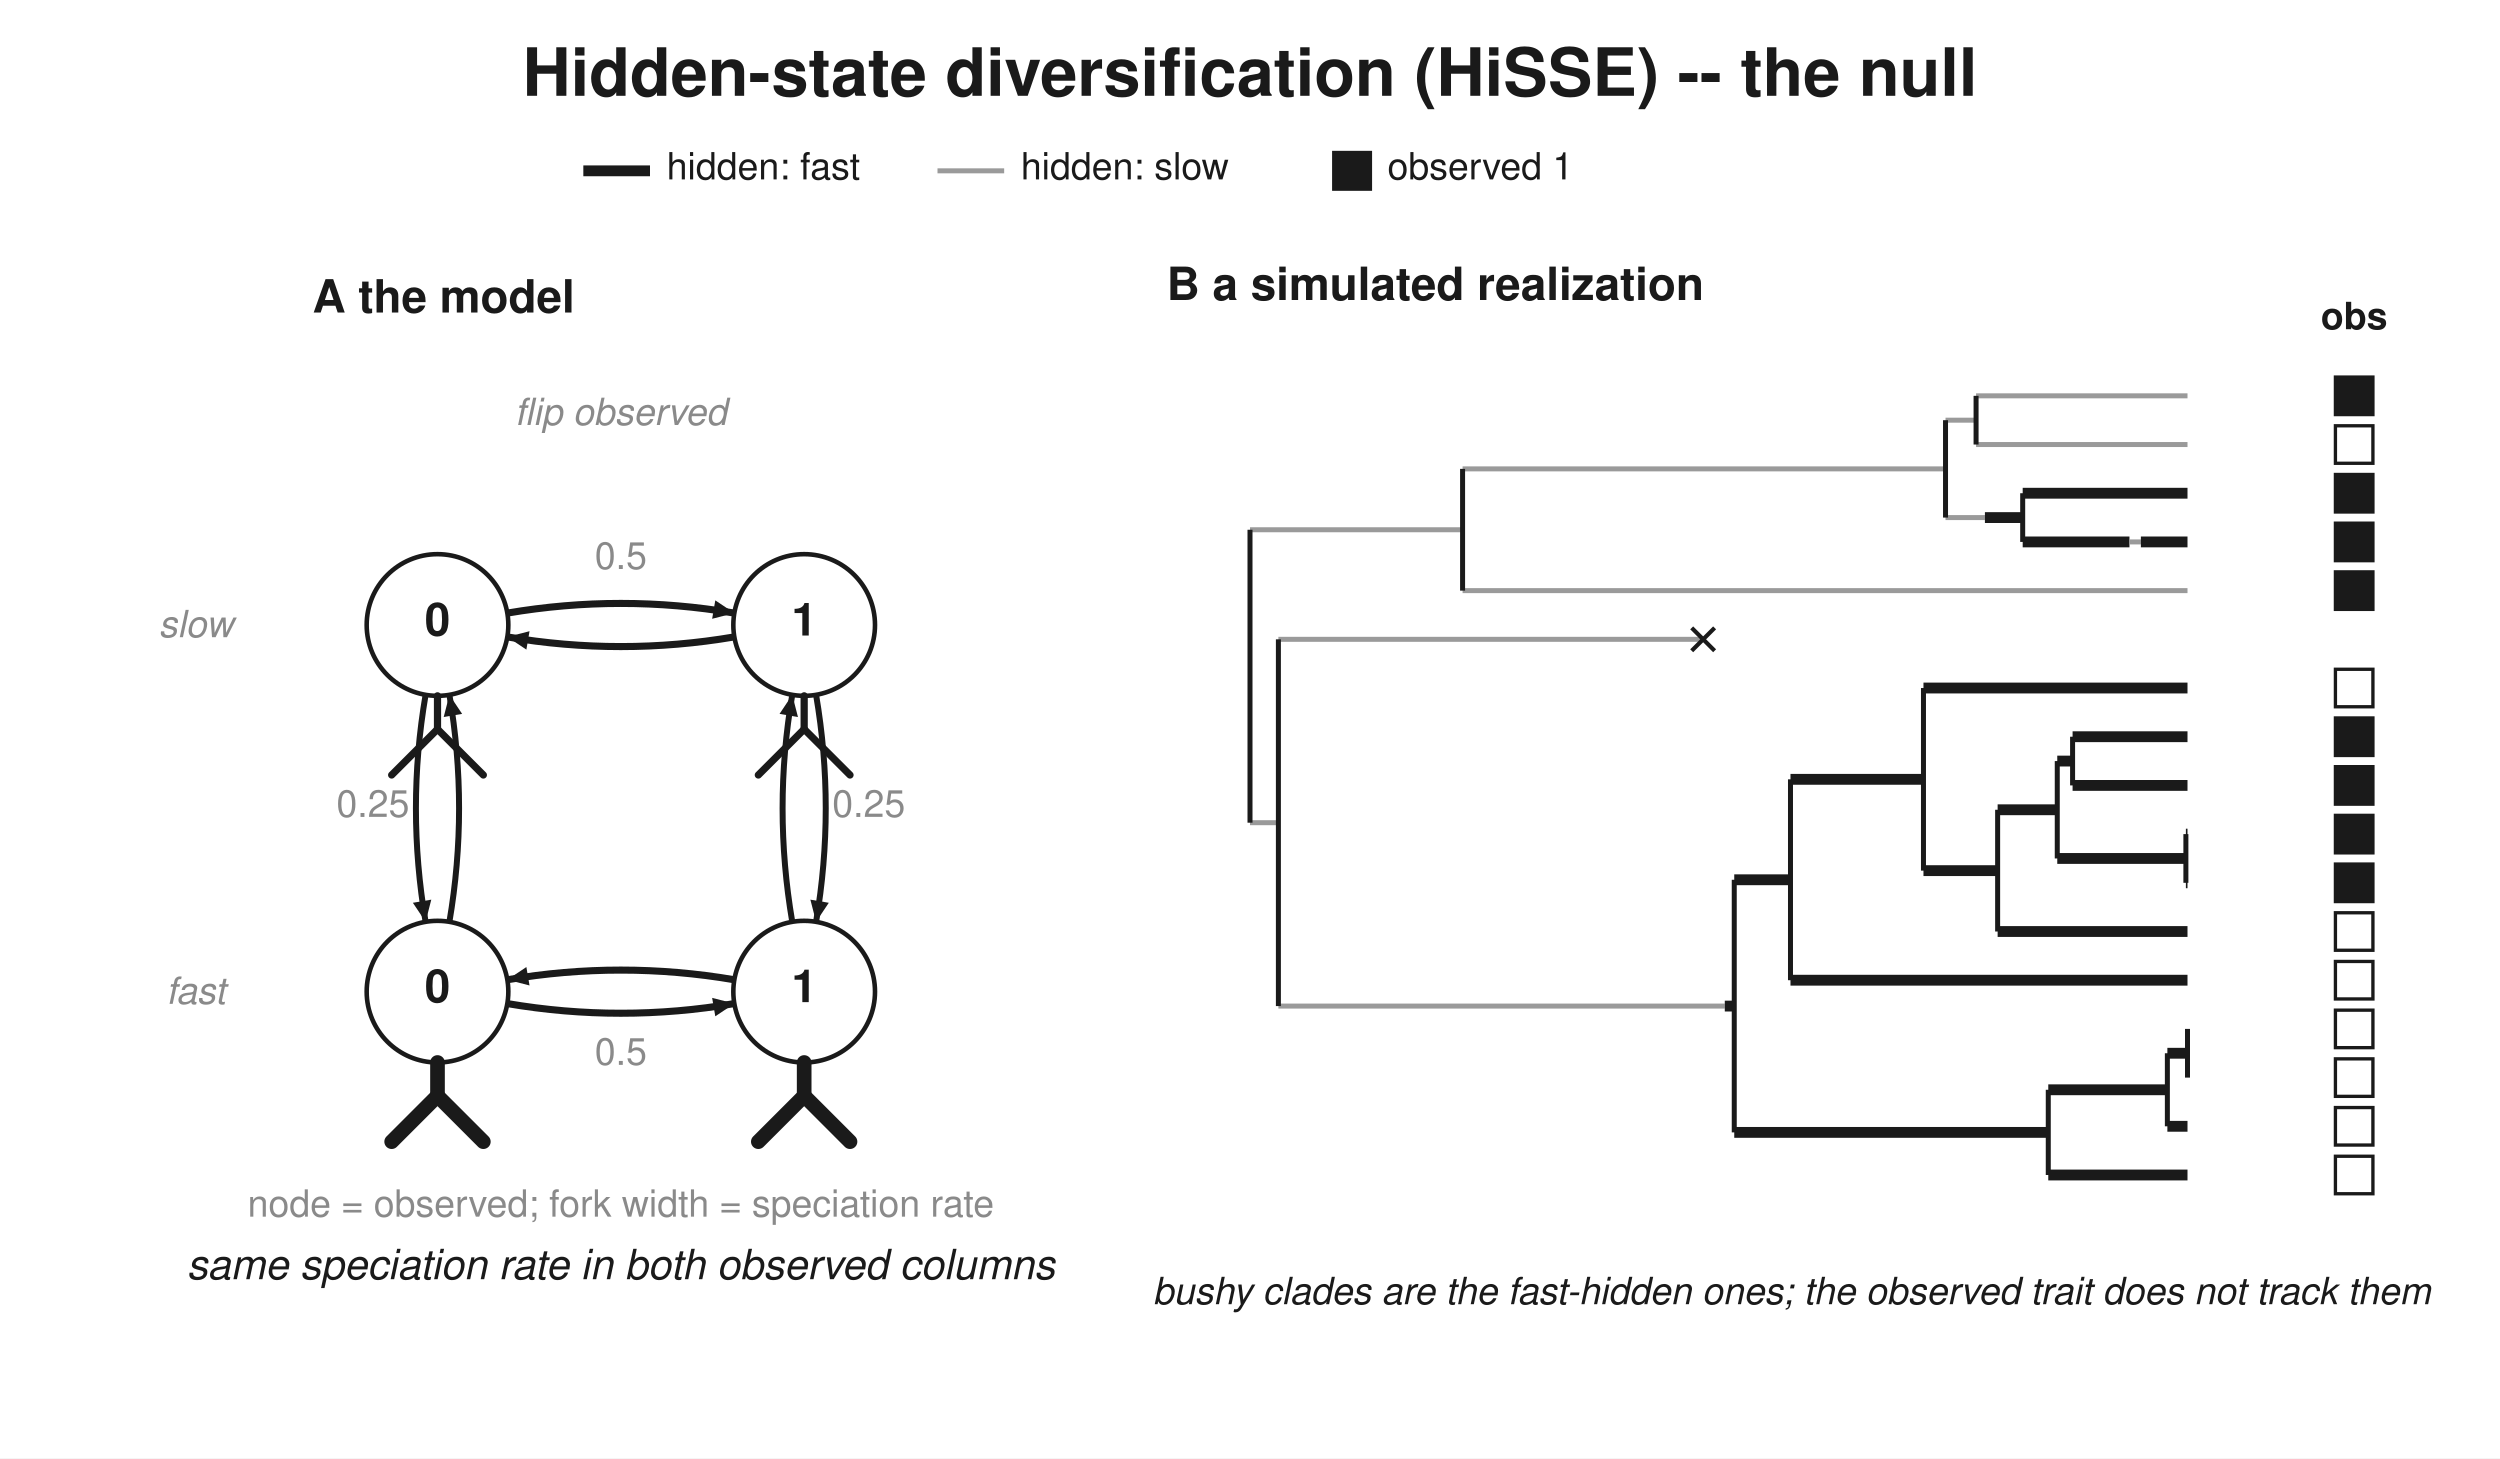
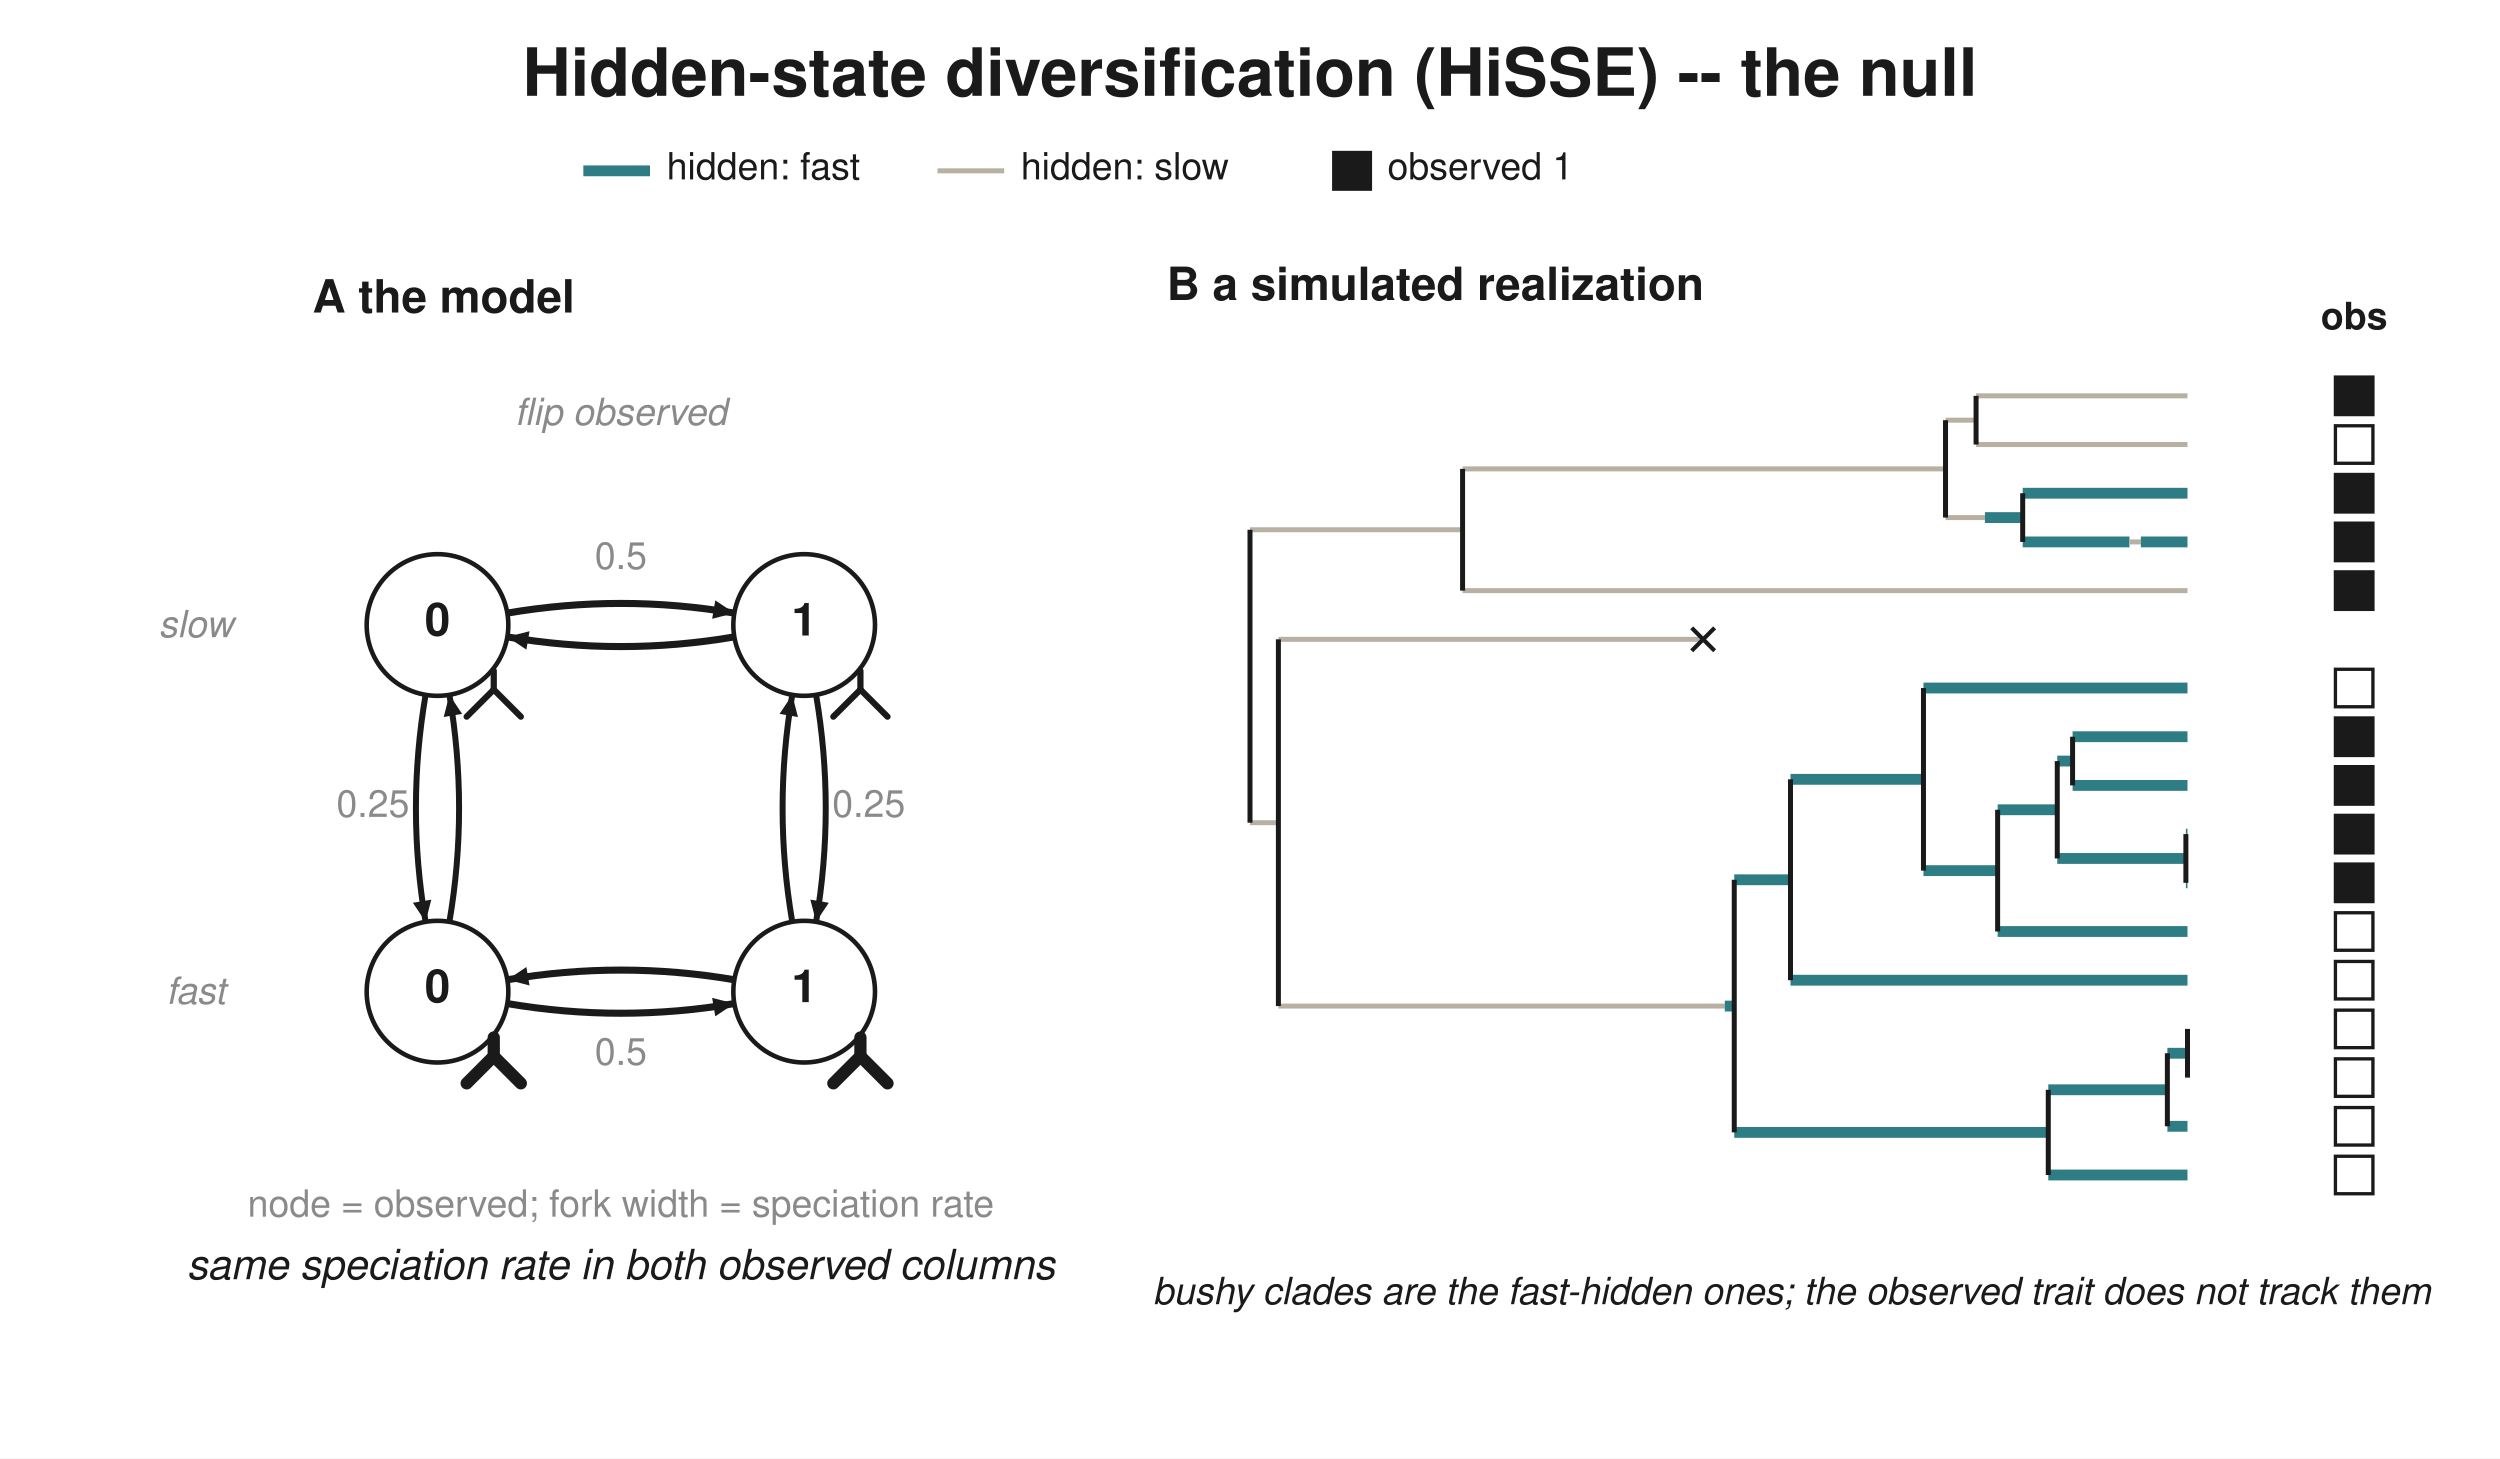
<svg xmlns="http://www.w3.org/2000/svg" width="1200" height="700" viewBox="0 0 1200 700">
  <defs>
</defs>
  <rect x="0" y="0" width="1200" height="700" fill="white" />
  <text x="600.0" y="46" font-size="32" font-family="Helvetica" text-anchor="middle" font-weight="bold" fill="#1a1a1a">Hidden-state diversification (HiSSE) -- the null</text>
-   <path d="M280.0,82 L312.0,82" stroke="#1a1a1a" stroke-width="5.2" />
+   <path d="M280.0,82 L312.0,82" stroke="#2f7d84" stroke-width="5.2" />
  <text x="320.0" y="82" font-size="18" font-family="Helvetica" text-anchor="start" dominant-baseline="central" fill="#1a1a1a">hidden: fast</text>
-   <path d="M450.0,82 L482.0,82" stroke="#9a9a9a" stroke-width="2.4" />
+   <path d="M450.0,82 L482.0,82" stroke="#b9b0a4" stroke-width="2.4" />
  <text x="490.0" y="82" font-size="18" font-family="Helvetica" text-anchor="start" dominant-baseline="central" fill="#1a1a1a">hidden: slow</text>
  <rect x="640.0" y="73" width="18" height="18" fill="#1a1a1a" stroke="#1a1a1a" stroke-width="1.2" />
  <text x="666.0" y="82" font-size="18" font-family="Helvetica" text-anchor="start" dominant-baseline="central" fill="#1a1a1a">observed 1</text>
  <text x="150" y="150" font-size="22" font-family="Helvetica" text-anchor="start" fill="#1a1a1a" font-weight="bold">A   the model</text>
  <path d="M243.517,294.287 Q298.0,285.0,352.483,294.287" fill="none" stroke="#1a1a1a" stroke-width="3.4" stroke-linecap="round" />
  <path d="M352.483,294.287 L341.829,297.021 L343.336,288.178 Z" fill="#1a1a1a" />
  <text x="298.0" y="269.0" font-size="18" font-family="Helvetica" text-anchor="middle" dominant-baseline="central" fill="#8a8a8a">0.5</text>
  <path d="M352.483,305.713 Q298.0,315.0,243.517,305.713" fill="none" stroke="#1a1a1a" stroke-width="3.4" stroke-linecap="round" />
  <path d="M243.517,305.713 L254.171,302.979 L252.664,311.822 Z" fill="#1a1a1a" />
  <path d="M243.517,481.713 Q298.0,491.0,352.483,481.713" fill="none" stroke="#1a1a1a" stroke-width="3.4" stroke-linecap="round" />
  <path d="M352.483,481.713 L343.336,487.822 L341.829,478.979 Z" fill="#1a1a1a" />
  <text x="298.0" y="507.0" font-size="18" font-family="Helvetica" text-anchor="middle" dominant-baseline="central" fill="#8a8a8a">0.5</text>
  <path d="M352.483,470.287 Q298.0,461.0,243.517,470.287" fill="none" stroke="#1a1a1a" stroke-width="3.4" stroke-linecap="round" />
  <path d="M243.517,470.287 L252.664,464.178 L254.171,473.021 Z" fill="#1a1a1a" />
  <path d="M204.287,333.517 Q195.0,388.0,204.287,442.483" fill="none" stroke="#1a1a1a" stroke-width="2.873" stroke-linecap="round" />
  <path d="M204.287,442.483 L198.178,433.336 L207.021,431.829 Z" fill="#1a1a1a" />
  <text x="179.0" y="388.0" font-size="18" font-family="Helvetica" text-anchor="middle" dominant-baseline="central" fill="#8a8a8a">0.25</text>
  <path d="M215.713,442.483 Q225.0,388.0,215.713,333.517" fill="none" stroke="#1a1a1a" stroke-width="2.873" stroke-linecap="round" />
  <path d="M215.713,333.517 L221.822,342.664 L212.979,344.171 Z" fill="#1a1a1a" />
  <path d="M391.713,333.517 Q401.0,388.0,391.713,442.483" fill="none" stroke="#1a1a1a" stroke-width="2.873" stroke-linecap="round" />
  <path d="M391.713,442.483 L388.979,431.829 L397.822,433.336 Z" fill="#1a1a1a" />
  <text x="417.0" y="388.0" font-size="18" font-family="Helvetica" text-anchor="middle" dominant-baseline="central" fill="#8a8a8a">0.25</text>
  <path d="M380.287,442.483 Q371.0,388.0,380.287,333.517" fill="none" stroke="#1a1a1a" stroke-width="2.873" stroke-linecap="round" />
  <path d="M380.287,333.517 L383.021,344.171 L374.178,342.664 Z" fill="#1a1a1a" />
  <circle cx="210" cy="300" r="34" fill="white" stroke="#1a1a1a" stroke-width="2.2" />
  <text x="210" y="300" font-size="22" font-family="Helvetica" text-anchor="middle" dominant-baseline="central" fill="#1a1a1a" font-weight="bold">0</text>
-   <path d="M210,334 L210,350" stroke="#1a1a1a" stroke-width="3.47" stroke-linecap="round" />
-   <path d="M210,350 L188,372" stroke="#1a1a1a" stroke-width="3.47" stroke-linecap="round" />
-   <path d="M210,350 L232,372" stroke="#1a1a1a" stroke-width="3.47" stroke-linecap="round" />
+   <path d="M237,322 L237,331" stroke="#1a1a1a" stroke-width="2.99" stroke-linecap="round" />
+   <path d="M237,331 L224,344" stroke="#1a1a1a" stroke-width="2.99" stroke-linecap="round" />
+   <path d="M237,331 L250,344" stroke="#1a1a1a" stroke-width="2.99" stroke-linecap="round" />
  <circle cx="386" cy="300" r="34" fill="white" stroke="#1a1a1a" stroke-width="2.2" />
  <text x="386" y="300" font-size="22" font-family="Helvetica" text-anchor="middle" dominant-baseline="central" fill="#1a1a1a" font-weight="bold">1</text>
-   <path d="M386,334 L386,350" stroke="#1a1a1a" stroke-width="3.47" stroke-linecap="round" />
-   <path d="M386,350 L364,372" stroke="#1a1a1a" stroke-width="3.47" stroke-linecap="round" />
-   <path d="M386,350 L408,372" stroke="#1a1a1a" stroke-width="3.47" stroke-linecap="round" />
+   <path d="M413,322 L413,331" stroke="#1a1a1a" stroke-width="2.99" stroke-linecap="round" />
+   <path d="M413,331 L400,344" stroke="#1a1a1a" stroke-width="2.99" stroke-linecap="round" />
+   <path d="M413,331 L426,344" stroke="#1a1a1a" stroke-width="2.99" stroke-linecap="round" />
  <circle cx="210" cy="476" r="34" fill="white" stroke="#1a1a1a" stroke-width="2.2" />
  <text x="210" y="476" font-size="22" font-family="Helvetica" text-anchor="middle" dominant-baseline="central" fill="#1a1a1a" font-weight="bold">0</text>
-   <path d="M210,510 L210,526" stroke="#1a1a1a" stroke-width="7.04" stroke-linecap="round" />
-   <path d="M210,526 L188,548" stroke="#1a1a1a" stroke-width="7.04" stroke-linecap="round" />
-   <path d="M210,526 L232,548" stroke="#1a1a1a" stroke-width="7.04" stroke-linecap="round" />
+   <path d="M237,498 L237,507" stroke="#1a1a1a" stroke-width="5.88" stroke-linecap="round" />
+   <path d="M237,507 L224,520" stroke="#1a1a1a" stroke-width="5.88" stroke-linecap="round" />
+   <path d="M237,507 L250,520" stroke="#1a1a1a" stroke-width="5.88" stroke-linecap="round" />
  <circle cx="386" cy="476" r="34" fill="white" stroke="#1a1a1a" stroke-width="2.2" />
  <text x="386" y="476" font-size="22" font-family="Helvetica" text-anchor="middle" dominant-baseline="central" fill="#1a1a1a" font-weight="bold">1</text>
-   <path d="M386,510 L386,526" stroke="#1a1a1a" stroke-width="7.04" stroke-linecap="round" />
-   <path d="M386,526 L364,548" stroke="#1a1a1a" stroke-width="7.04" stroke-linecap="round" />
-   <path d="M386,526 L408,548" stroke="#1a1a1a" stroke-width="7.04" stroke-linecap="round" />
+   <path d="M413,498 L413,507" stroke="#1a1a1a" stroke-width="5.88" stroke-linecap="round" />
+   <path d="M413,507 L400,520" stroke="#1a1a1a" stroke-width="5.88" stroke-linecap="round" />
+   <path d="M413,507 L426,520" stroke="#1a1a1a" stroke-width="5.88" stroke-linecap="round" />
  <text x="94" y="300" font-size="18" font-family="Helvetica" text-anchor="middle" dominant-baseline="central" fill="#8a8a8a" font-style="italic">slow</text>
  <text x="94" y="476" font-size="18" font-family="Helvetica" text-anchor="middle" dominant-baseline="central" fill="#8a8a8a" font-style="italic">fast</text>
  <text x="298.0" y="204" font-size="18" font-family="Helvetica" text-anchor="middle" fill="#8a8a8a" font-style="italic">flip observed</text>
  <text x="298.0" y="584" font-size="18" font-family="Helvetica" text-anchor="middle" fill="#8a8a8a">node = observed;  fork width = speciation rate</text>
  <text x="298.0" y="614" font-size="20" font-family="Helvetica" text-anchor="middle" fill="#1a1a1a" font-style="italic">same speciation rate in both observed columns</text>
  <text x="560" y="144" font-size="22" font-family="Helvetica" text-anchor="start" fill="#1a1a1a" font-weight="bold">B   a simulated realization</text>
-   <path d="M600.0,254.281 L702.039,254.281" stroke="#9a9a9a" stroke-width="2.4" stroke-linecap="butt" />
-   <path d="M600.0,394.896 L613.627,394.896" stroke="#9a9a9a" stroke-width="2.4" stroke-linecap="butt" />
-   <path d="M702.039,225.062 L933.854,225.062" stroke="#9a9a9a" stroke-width="2.4" stroke-linecap="butt" />
-   <path d="M702.039,283.5 L1050.0,283.5" stroke="#9a9a9a" stroke-width="2.4" stroke-linecap="butt" />
-   <path d="M613.627,306.875 L817.512,306.875" stroke="#9a9a9a" stroke-width="2.4" stroke-linecap="butt" />
+   <path d="M600.0,254.281 L702.039,254.281" stroke="#b9b0a4" stroke-width="2.4" stroke-linecap="butt" />
+   <path d="M600.0,394.896 L613.627,394.896" stroke="#b9b0a4" stroke-width="2.4" stroke-linecap="butt" />
+   <path d="M702.039,225.062 L933.854,225.062" stroke="#b9b0a4" stroke-width="2.4" stroke-linecap="butt" />
+   <path d="M702.039,283.5 L1050.0,283.5" stroke="#b9b0a4" stroke-width="2.4" stroke-linecap="butt" />
+   <path d="M613.627,306.875 L817.512,306.875" stroke="#b9b0a4" stroke-width="2.4" stroke-linecap="butt" />
  <path d="M812.012,301.375 L823.012,312.375" stroke="#1a1a1a" stroke-width="2.0" />
  <path d="M812.012,312.375 L823.012,301.375" stroke="#1a1a1a" stroke-width="2.0" />
-   <path d="M613.627,482.918 L827.899,482.918" stroke="#9a9a9a" stroke-width="2.4" stroke-linecap="butt" />
-   <path d="M827.899,482.918 L832.439,482.918" stroke="#1a1a1a" stroke-width="5.2" stroke-linecap="butt" />
-   <path d="M933.854,201.688 L948.513,201.688" stroke="#9a9a9a" stroke-width="2.4" stroke-linecap="butt" />
-   <path d="M933.854,248.438 L952.759,248.438" stroke="#9a9a9a" stroke-width="2.4" stroke-linecap="butt" />
-   <path d="M952.759,248.438 L970.892,248.438" stroke="#1a1a1a" stroke-width="5.2" stroke-linecap="butt" />
-   <path d="M832.439,422.289 L859.434,422.289" stroke="#1a1a1a" stroke-width="5.2" stroke-linecap="butt" />
-   <path d="M832.439,543.547 L983.17,543.547" stroke="#1a1a1a" stroke-width="5.2" stroke-linecap="butt" />
-   <path d="M948.513,190.0 L1050.0,190.0" stroke="#9a9a9a" stroke-width="2.4" stroke-linecap="butt" />
-   <path d="M948.513,213.375 L1050.0,213.375" stroke="#9a9a9a" stroke-width="2.4" stroke-linecap="butt" />
-   <path d="M970.892,236.75 L1050.0,236.75" stroke="#1a1a1a" stroke-width="5.2" stroke-linecap="butt" />
-   <path d="M970.892,260.125 L1022.139,260.125" stroke="#1a1a1a" stroke-width="5.2" stroke-linecap="butt" />
-   <path d="M1022.139,260.125 L1027.622,260.125" stroke="#9a9a9a" stroke-width="2.4" stroke-linecap="butt" />
-   <path d="M1027.622,260.125 L1050.0,260.125" stroke="#1a1a1a" stroke-width="5.2" stroke-linecap="butt" />
-   <path d="M859.434,374.078 L923.265,374.078" stroke="#1a1a1a" stroke-width="5.2" stroke-linecap="butt" />
-   <path d="M859.434,470.5 L1050.0,470.5" stroke="#1a1a1a" stroke-width="5.2" stroke-linecap="butt" />
-   <path d="M983.17,523.094 L1040.336,523.094" stroke="#1a1a1a" stroke-width="5.2" stroke-linecap="butt" />
-   <path d="M983.17,564.0 L1050.0,564.0" stroke="#1a1a1a" stroke-width="5.2" stroke-linecap="butt" />
-   <path d="M923.265,330.25 L1050.0,330.25" stroke="#1a1a1a" stroke-width="5.2" stroke-linecap="butt" />
-   <path d="M923.265,417.906 L958.863,417.906" stroke="#1a1a1a" stroke-width="5.2" stroke-linecap="butt" />
-   <path d="M1040.336,505.562 L1050.0,505.562" stroke="#1a1a1a" stroke-width="5.2" stroke-linecap="butt" />
-   <path d="M1040.336,540.625 L1050.0,540.625" stroke="#1a1a1a" stroke-width="5.2" stroke-linecap="butt" />
-   <path d="M958.863,388.688 L987.485,388.688" stroke="#1a1a1a" stroke-width="5.2" stroke-linecap="butt" />
-   <path d="M958.863,447.125 L1050.0,447.125" stroke="#1a1a1a" stroke-width="5.2" stroke-linecap="butt" />
-   <path d="M1050.0,493.875 L1050.0,493.875" stroke="#1a1a1a" stroke-width="5.2" stroke-linecap="butt" />
-   <path d="M1050.0,517.25 L1050.0,517.25" stroke="#1a1a1a" stroke-width="5.2" stroke-linecap="butt" />
-   <path d="M987.485,365.312 L994.841,365.312" stroke="#1a1a1a" stroke-width="5.2" stroke-linecap="butt" />
-   <path d="M987.485,412.062 L1049.226,412.062" stroke="#1a1a1a" stroke-width="5.2" stroke-linecap="butt" />
-   <path d="M994.841,353.625 L1050.0,353.625" stroke="#1a1a1a" stroke-width="5.2" stroke-linecap="butt" />
-   <path d="M994.841,377.0 L1050.0,377.0" stroke="#1a1a1a" stroke-width="5.2" stroke-linecap="butt" />
-   <path d="M1049.226,400.375 L1050.0,400.375" stroke="#1a1a1a" stroke-width="5.2" stroke-linecap="butt" />
-   <path d="M1049.226,423.75 L1050.0,423.75" stroke="#1a1a1a" stroke-width="5.2" stroke-linecap="butt" />
+   <path d="M613.627,482.918 L827.899,482.918" stroke="#b9b0a4" stroke-width="2.4" stroke-linecap="butt" />
+   <path d="M827.899,482.918 L832.439,482.918" stroke="#2f7d84" stroke-width="5.2" stroke-linecap="butt" />
+   <path d="M933.854,201.688 L948.513,201.688" stroke="#b9b0a4" stroke-width="2.4" stroke-linecap="butt" />
+   <path d="M933.854,248.438 L952.759,248.438" stroke="#b9b0a4" stroke-width="2.4" stroke-linecap="butt" />
+   <path d="M952.759,248.438 L970.892,248.438" stroke="#2f7d84" stroke-width="5.2" stroke-linecap="butt" />
+   <path d="M832.439,422.289 L859.434,422.289" stroke="#2f7d84" stroke-width="5.2" stroke-linecap="butt" />
+   <path d="M832.439,543.547 L983.17,543.547" stroke="#2f7d84" stroke-width="5.2" stroke-linecap="butt" />
+   <path d="M948.513,190.0 L1050.0,190.0" stroke="#b9b0a4" stroke-width="2.4" stroke-linecap="butt" />
+   <path d="M948.513,213.375 L1050.0,213.375" stroke="#b9b0a4" stroke-width="2.4" stroke-linecap="butt" />
+   <path d="M970.892,236.75 L1050.0,236.75" stroke="#2f7d84" stroke-width="5.2" stroke-linecap="butt" />
+   <path d="M970.892,260.125 L1022.139,260.125" stroke="#2f7d84" stroke-width="5.2" stroke-linecap="butt" />
+   <path d="M1022.139,260.125 L1027.622,260.125" stroke="#b9b0a4" stroke-width="2.4" stroke-linecap="butt" />
+   <path d="M1027.622,260.125 L1050.0,260.125" stroke="#2f7d84" stroke-width="5.2" stroke-linecap="butt" />
+   <path d="M859.434,374.078 L923.265,374.078" stroke="#2f7d84" stroke-width="5.2" stroke-linecap="butt" />
+   <path d="M859.434,470.5 L1050.0,470.5" stroke="#2f7d84" stroke-width="5.2" stroke-linecap="butt" />
+   <path d="M983.17,523.094 L1040.336,523.094" stroke="#2f7d84" stroke-width="5.2" stroke-linecap="butt" />
+   <path d="M983.17,564.0 L1050.0,564.0" stroke="#2f7d84" stroke-width="5.2" stroke-linecap="butt" />
+   <path d="M923.265,330.25 L1050.0,330.25" stroke="#2f7d84" stroke-width="5.2" stroke-linecap="butt" />
+   <path d="M923.265,417.906 L958.863,417.906" stroke="#2f7d84" stroke-width="5.2" stroke-linecap="butt" />
+   <path d="M1040.336,505.562 L1050.0,505.562" stroke="#2f7d84" stroke-width="5.2" stroke-linecap="butt" />
+   <path d="M1040.336,540.625 L1050.0,540.625" stroke="#2f7d84" stroke-width="5.2" stroke-linecap="butt" />
+   <path d="M958.863,388.688 L987.485,388.688" stroke="#2f7d84" stroke-width="5.2" stroke-linecap="butt" />
+   <path d="M958.863,447.125 L1050.0,447.125" stroke="#2f7d84" stroke-width="5.2" stroke-linecap="butt" />
+   <path d="M1050.0,493.875 L1050.0,493.875" stroke="#2f7d84" stroke-width="5.2" stroke-linecap="butt" />
+   <path d="M1050.0,517.25 L1050.0,517.25" stroke="#2f7d84" stroke-width="5.2" stroke-linecap="butt" />
+   <path d="M987.485,365.312 L994.841,365.312" stroke="#2f7d84" stroke-width="5.2" stroke-linecap="butt" />
+   <path d="M987.485,412.062 L1049.226,412.062" stroke="#2f7d84" stroke-width="5.2" stroke-linecap="butt" />
+   <path d="M994.841,353.625 L1050.0,353.625" stroke="#2f7d84" stroke-width="5.2" stroke-linecap="butt" />
+   <path d="M994.841,377.0 L1050.0,377.0" stroke="#2f7d84" stroke-width="5.2" stroke-linecap="butt" />
+   <path d="M1049.226,400.375 L1050.0,400.375" stroke="#2f7d84" stroke-width="5.2" stroke-linecap="butt" />
+   <path d="M1049.226,423.75 L1050.0,423.75" stroke="#2f7d84" stroke-width="5.2" stroke-linecap="butt" />
  <path d="M948.513,190.0 L948.513,213.375" stroke="#1a1a1a" stroke-width="2.4" />
  <path d="M970.892,236.75 L970.892,260.125" stroke="#1a1a1a" stroke-width="2.4" />
  <path d="M933.854,201.688 L933.854,248.438" stroke="#1a1a1a" stroke-width="2.4" />
  <path d="M702.039,225.062 L702.039,283.5" stroke="#1a1a1a" stroke-width="2.4" />
  <path d="M994.841,353.625 L994.841,377.0" stroke="#1a1a1a" stroke-width="2.4" />
  <path d="M1049.226,400.375 L1049.226,423.75" stroke="#1a1a1a" stroke-width="2.4" />
  <path d="M987.485,365.312 L987.485,412.062" stroke="#1a1a1a" stroke-width="2.4" />
  <path d="M958.863,388.688 L958.863,447.125" stroke="#1a1a1a" stroke-width="2.4" />
  <path d="M923.265,330.25 L923.265,417.906" stroke="#1a1a1a" stroke-width="2.4" />
  <path d="M859.434,374.078 L859.434,470.5" stroke="#1a1a1a" stroke-width="2.4" />
  <path d="M1050.0,493.875 L1050.0,517.25" stroke="#1a1a1a" stroke-width="2.4" />
  <path d="M1040.336,505.562 L1040.336,540.625" stroke="#1a1a1a" stroke-width="2.4" />
  <path d="M983.17,523.094 L983.17,564.0" stroke="#1a1a1a" stroke-width="2.4" />
  <path d="M832.439,422.289 L832.439,543.547" stroke="#1a1a1a" stroke-width="2.4" />
  <path d="M613.627,306.875 L613.627,482.918" stroke="#1a1a1a" stroke-width="2.4" />
  <path d="M600.0,254.281 L600.0,394.896" stroke="#1a1a1a" stroke-width="2.4" />
  <text x="1130" y="158" font-size="18" font-family="Helvetica" text-anchor="middle" fill="#1a1a1a" font-weight="bold">obs</text>
  <rect x="1121" y="181.0" width="18" height="18" fill="#1a1a1a" stroke="#1a1a1a" stroke-width="1.6" />
  <rect x="1121" y="204.375" width="18" height="18" fill="white" stroke="#1a1a1a" stroke-width="1.6" />
  <rect x="1121" y="227.75" width="18" height="18" fill="#1a1a1a" stroke="#1a1a1a" stroke-width="1.6" />
  <rect x="1121" y="251.125" width="18" height="18" fill="#1a1a1a" stroke="#1a1a1a" stroke-width="1.6" />
  <rect x="1121" y="274.5" width="18" height="18" fill="#1a1a1a" stroke="#1a1a1a" stroke-width="1.6" />
  <rect x="1121" y="321.25" width="18" height="18" fill="white" stroke="#1a1a1a" stroke-width="1.6" />
  <rect x="1121" y="344.625" width="18" height="18" fill="#1a1a1a" stroke="#1a1a1a" stroke-width="1.6" />
  <rect x="1121" y="368.0" width="18" height="18" fill="#1a1a1a" stroke="#1a1a1a" stroke-width="1.6" />
  <rect x="1121" y="391.375" width="18" height="18" fill="#1a1a1a" stroke="#1a1a1a" stroke-width="1.6" />
  <rect x="1121" y="414.75" width="18" height="18" fill="#1a1a1a" stroke="#1a1a1a" stroke-width="1.6" />
  <rect x="1121" y="438.125" width="18" height="18" fill="white" stroke="#1a1a1a" stroke-width="1.6" />
  <rect x="1121" y="461.5" width="18" height="18" fill="white" stroke="#1a1a1a" stroke-width="1.6" />
  <rect x="1121" y="484.875" width="18" height="18" fill="white" stroke="#1a1a1a" stroke-width="1.6" />
  <rect x="1121" y="508.25" width="18" height="18" fill="white" stroke="#1a1a1a" stroke-width="1.6" />
  <rect x="1121" y="531.625" width="18" height="18" fill="white" stroke="#1a1a1a" stroke-width="1.6" />
  <rect x="1121" y="555.0" width="18" height="18" fill="white" stroke="#1a1a1a" stroke-width="1.6" />
  <text x="860.0" y="626" font-size="18" font-family="Helvetica" text-anchor="middle" fill="#1a1a1a" font-style="italic">bushy clades are the fast-hidden ones; the observed trait does not track them</text>
</svg>
